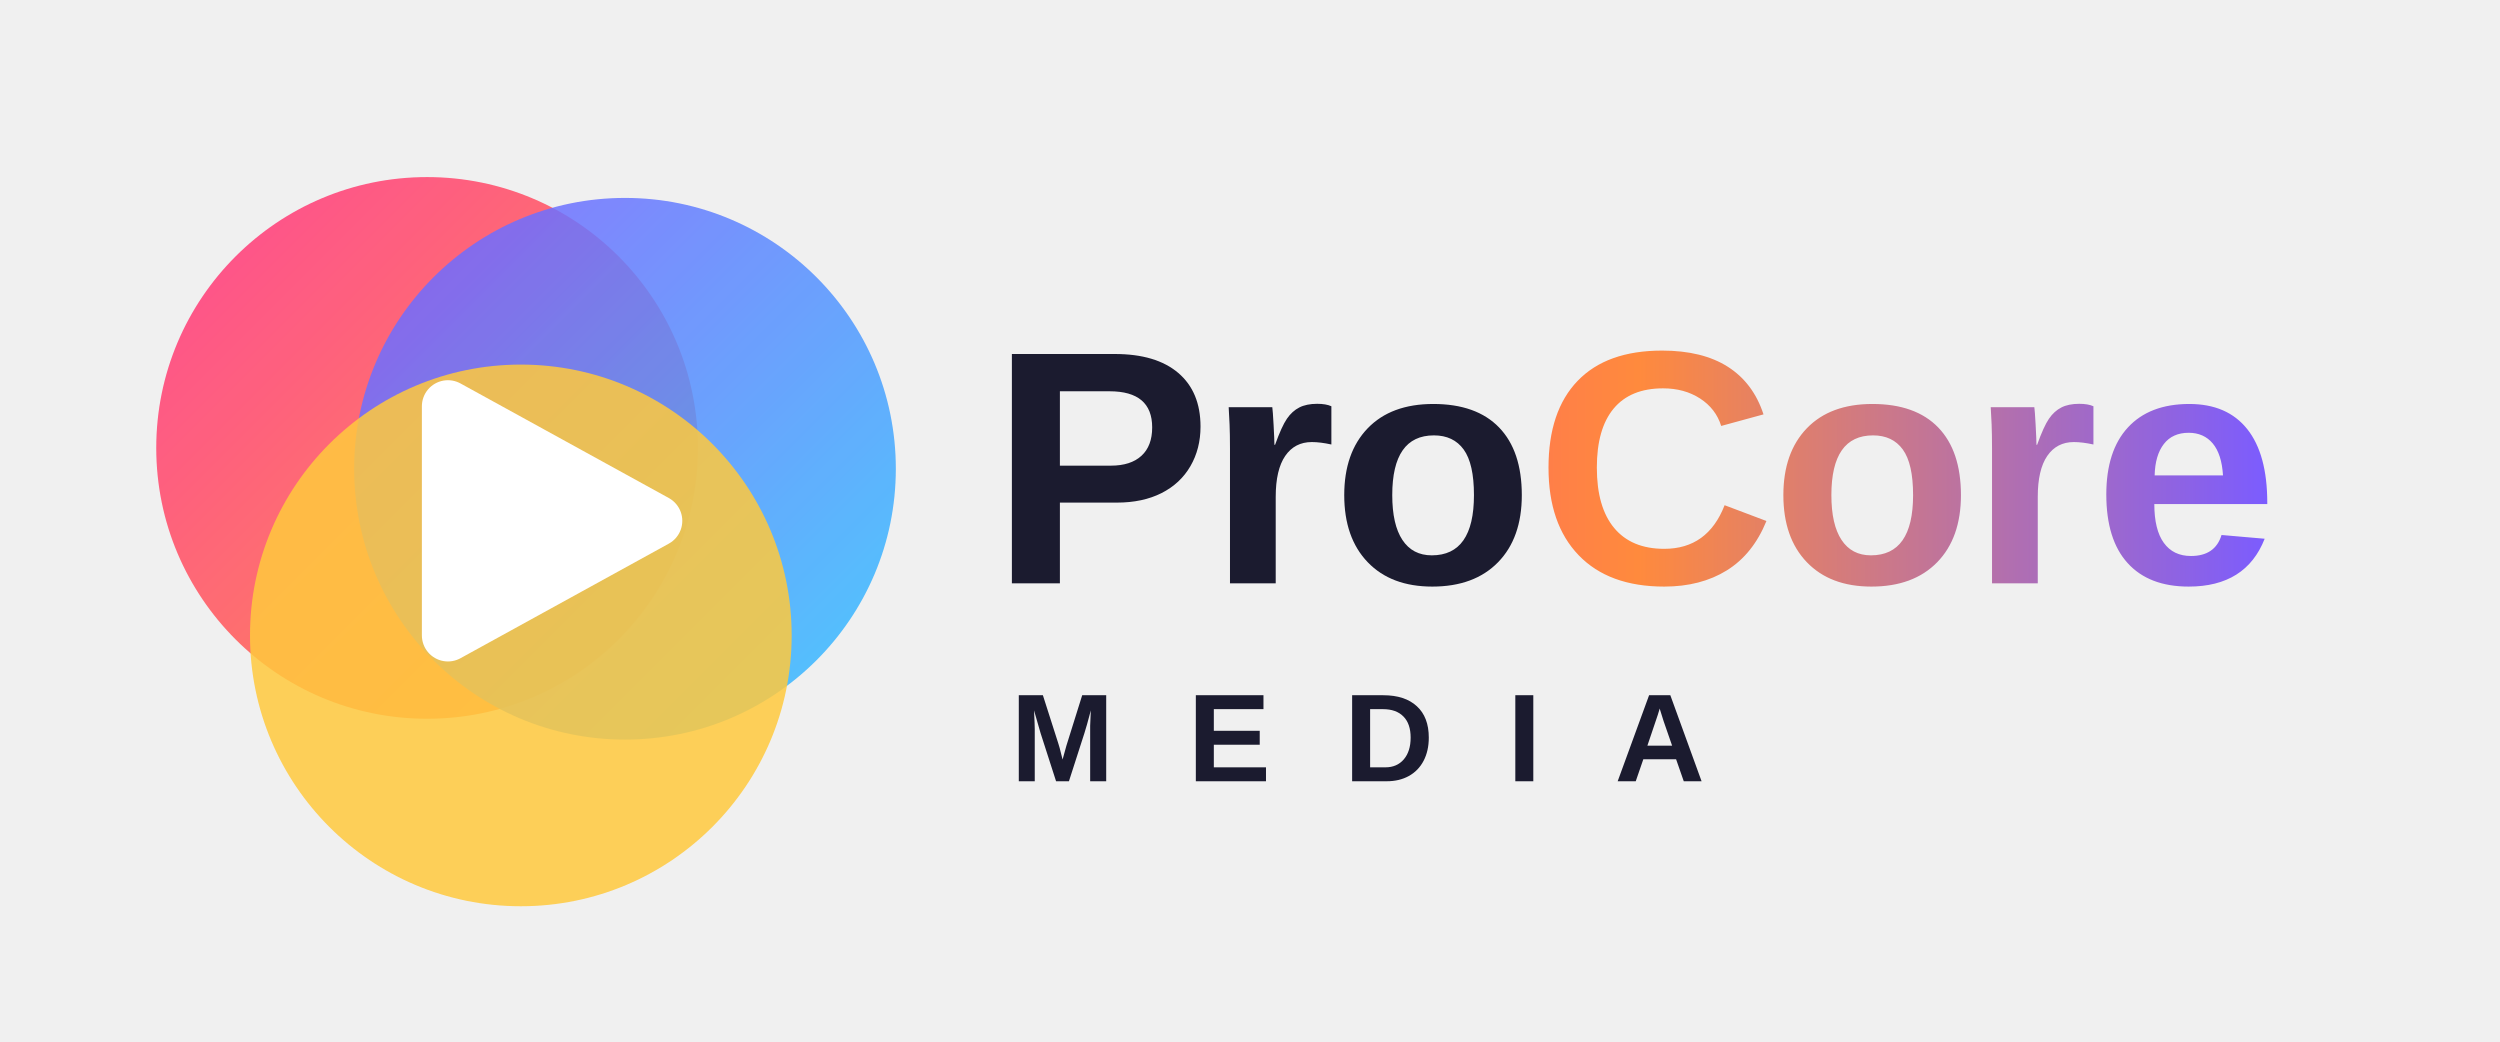
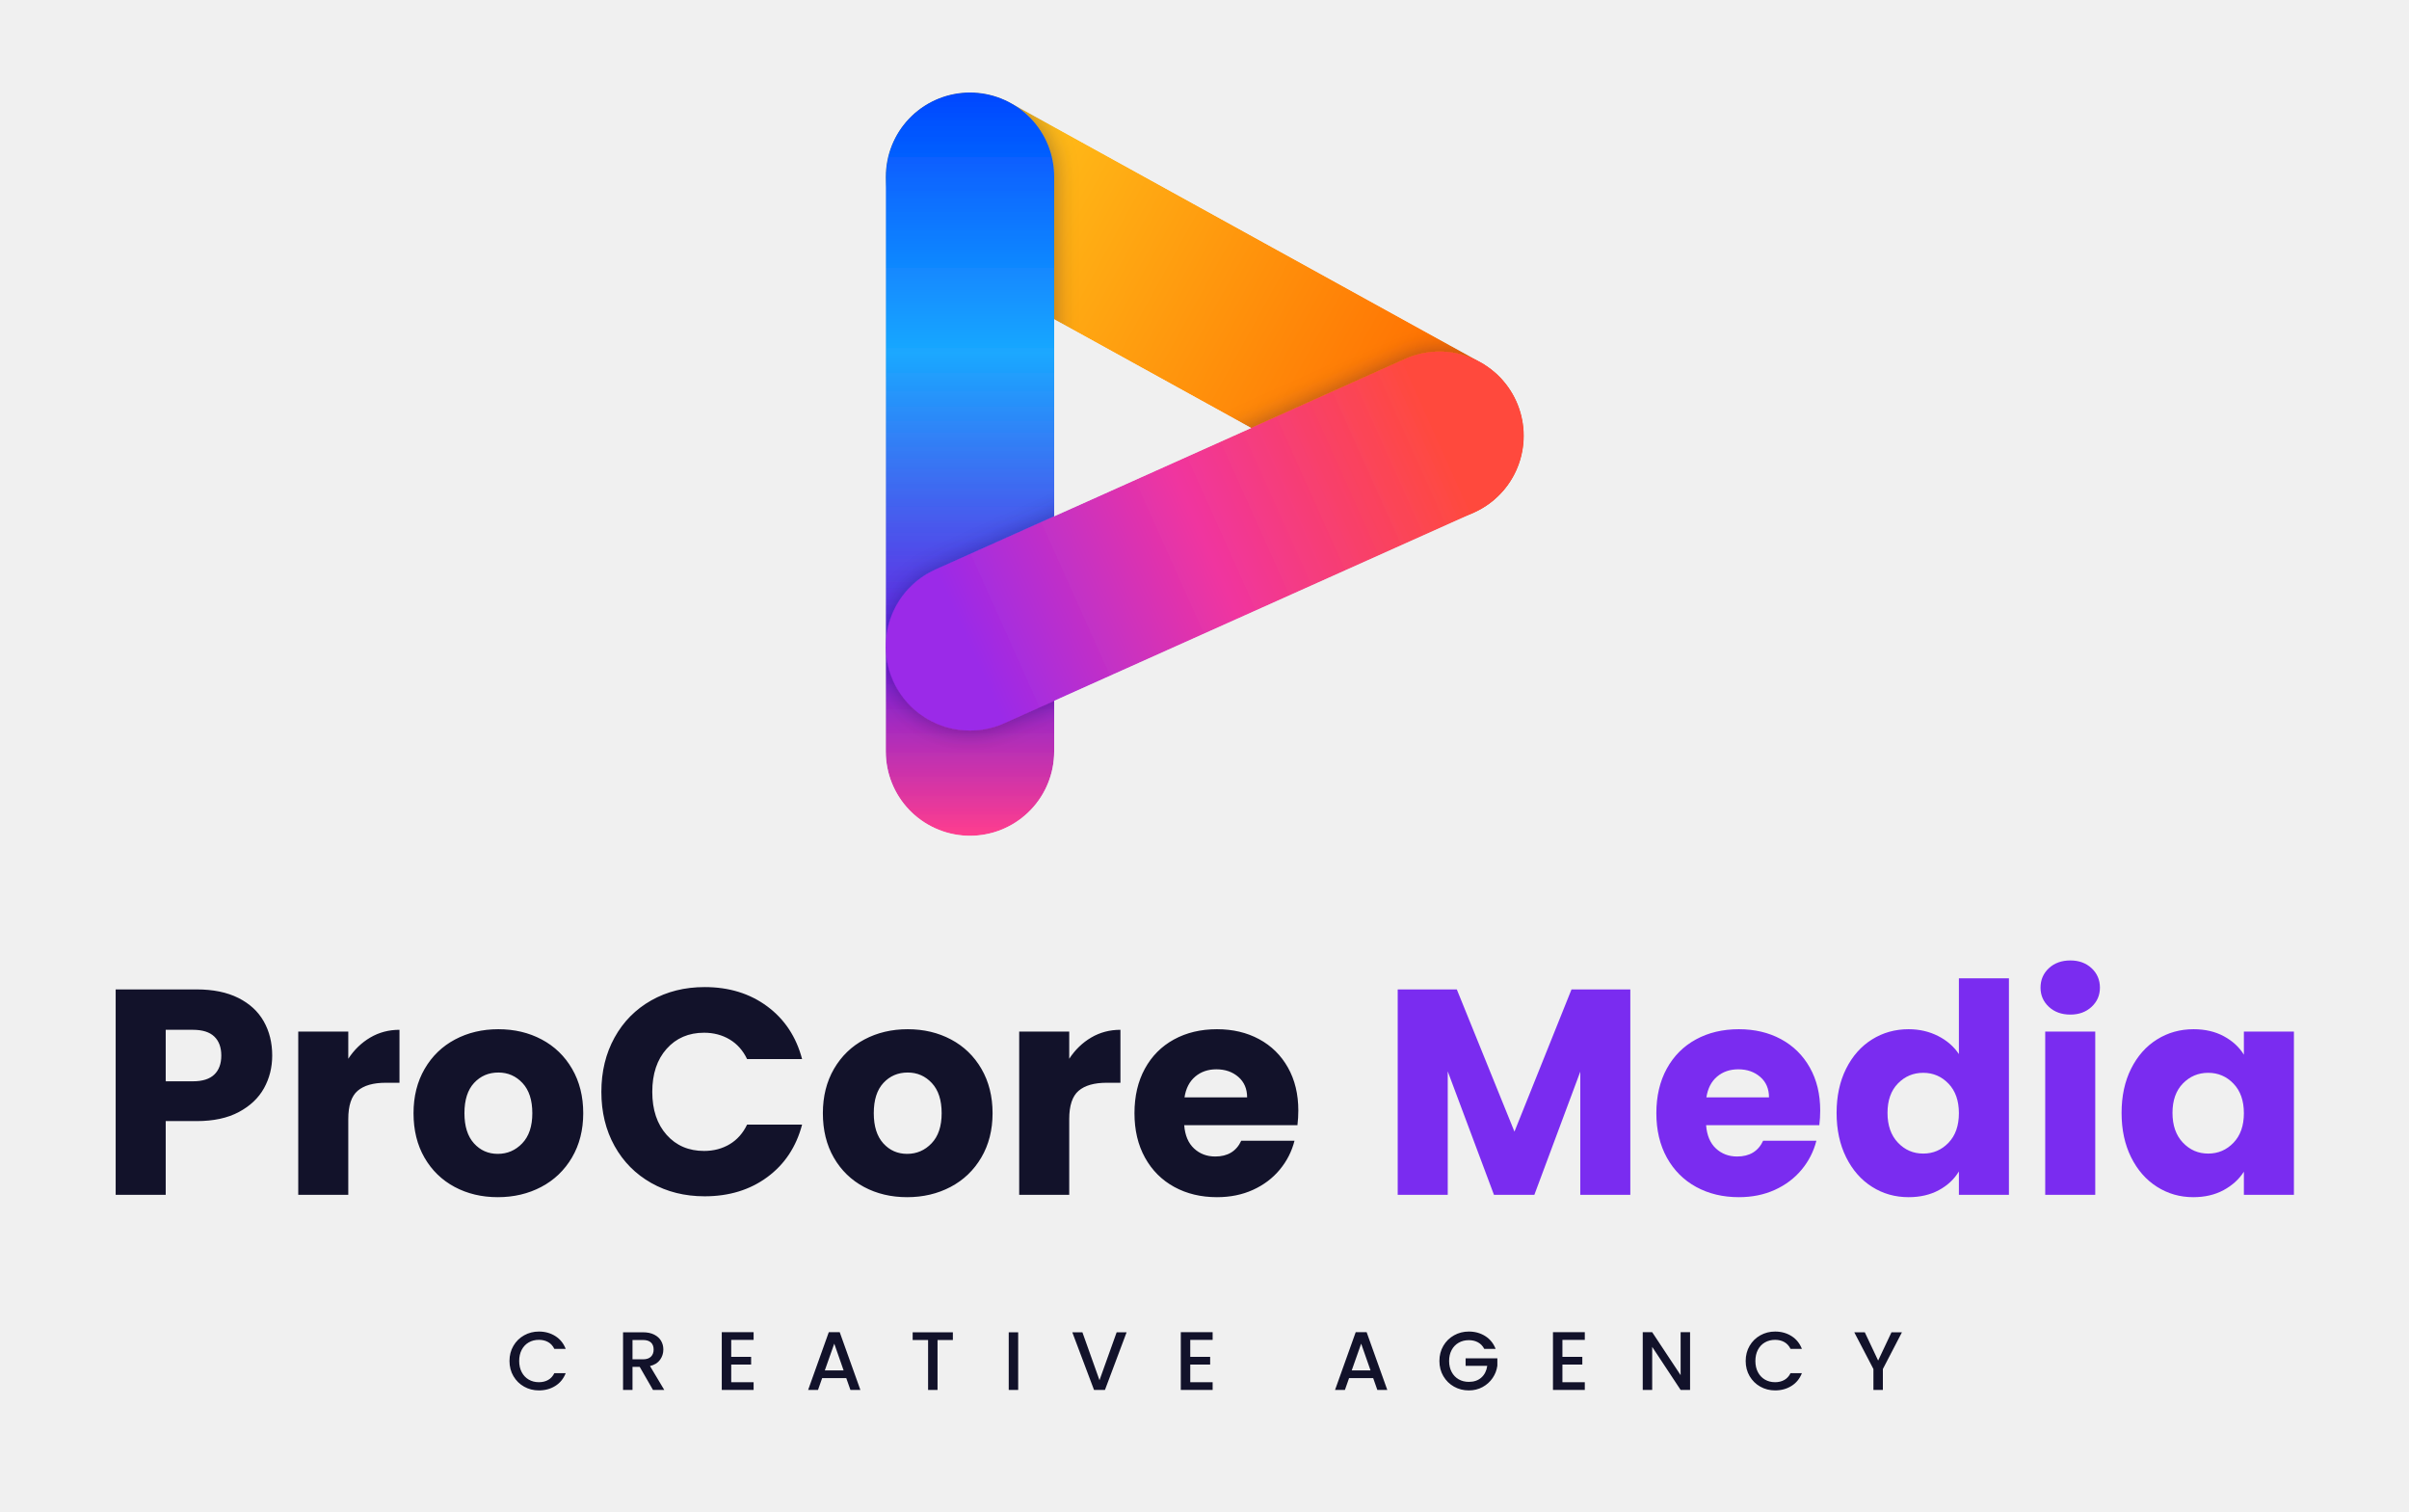
- <svg xmlns="http://www.w3.org/2000/svg" viewBox="0 0 480 200" width="480" height="200" role="img" aria-labelledby="t">
+ <svg xmlns="http://www.w3.org/2000/svg" viewBox="0 0 988 620" width="988" height="620" role="img" aria-label="ProCore Media — Creative Agency">
  <defs>
-     <linearGradient id="g1" x1="0" y1="0" x2="1" y2="1">
-       <stop offset="0" stop-color="#FF3D8B" />
-       <stop offset="1" stop-color="#FF8A3D" />
+     <linearGradient id="lstem" gradientUnits="userSpaceOnUse" x1="0" y1="27" x2="0" y2="486">
+       <stop offset="0" stop-color="#0047FF" />
+       <stop offset=".35" stop-color="#1AA8FF" />
+       <stop offset=".75" stop-color="#6A1FE0" />
+       <stop offset="1" stop-color="#FF3D8E" />
    </linearGradient>
-     <linearGradient id="g2" x1="0" y1="0" x2="1" y2="1">
-       <stop offset="0" stop-color="#7B5CFF" />
-       <stop offset="1" stop-color="#2EC5FF" />
+     <linearGradient id="ltop" gradientUnits="userSpaceOnUse" x1="111" y1="79" x2="401" y2="239">
+       <stop offset="0" stop-color="#FFC21A" />
+       <stop offset="1" stop-color="#FF6A00" />
    </linearGradient>
-     <linearGradient id="g3" x1="0" y1="0" x2="1" y2="0">
-       <stop offset="0" stop-color="#FF3D8B" />
-       <stop offset="0.5" stop-color="#FF8A3D" />
-       <stop offset="1" stop-color="#7B5CFF" />
+     <linearGradient id="lbot" gradientUnits="userSpaceOnUse" x1="401" y1="239" x2="111" y2="369">
+       <stop offset="0" stop-color="#FF4A3D" />
+       <stop offset=".5" stop-color="#F0359F" />
+       <stop offset="1" stop-color="#9B2BE8" />
    </linearGradient>
+     <filter id="lfold" filterUnits="userSpaceOnUse" x="0" y="0" width="512" height="512">
+       <feDropShadow dx="0" dy="0" stdDeviation="7" flood-color="#1A0A4A" flood-opacity=".35" />
+     </filter>
+     <mask id="lm" maskUnits="userSpaceOnUse" x="0" y="0" width="512" height="512">
+       <g stroke="#fff" stroke-width="104" stroke-linecap="round" stroke-linejoin="round" fill="none">
+         <path d="M111 79 L111 434" />
+         <path d="M111 79 L401 239" />
+         <path d="M401 239 L111 369" />
+       </g>
+     </mask>
  </defs>
-   <g transform="translate(100 100)">
-     <circle cx="-18" cy="-14" r="52" fill="url(#g1)" opacity="0.92" />
-     <circle cx="20" cy="-10" r="52" fill="url(#g2)" opacity="0.85" />
-     <circle cx="0" cy="22" r="52" fill="#FFC93D" opacity="0.85" />
-     <path d="M-14 -22 L26 0 L-14 22 Z" fill="#fff" stroke="#fff" stroke-width="10" stroke-linejoin="round" />
+   <g transform="translate(324.1 20) scale(0.6641)">
+     <g mask="url(#lm)">
+       <path d="M111 79 L401 239" stroke="url(#ltop)" stroke-width="104" stroke-linecap="round" fill="none" />
+       <path d="M111 79 L111 434" stroke="url(#lstem)" stroke-width="104" stroke-linecap="round" fill="none" filter="url(#lfold)" />
+       <path d="M401 239 L111 369" stroke="url(#lbot)" stroke-width="104" stroke-linecap="round" fill="none" filter="url(#lfold)" />
+     </g>
  </g>
-   <text x="190" y="112" font-family="Poppins, Montserrat, 'Segoe UI', Arial, sans-serif" font-size="64" font-weight="800" fill="#1B1B2F" letter-spacing="-1">Pro<tspan fill="url(#g3)">Core</tspan>
-   </text>
-   <text x="194" y="150" font-family="Poppins, Montserrat, 'Segoe UI', Arial, sans-serif" font-size="24" font-weight="600" fill="#1B1B2F" letter-spacing="14">MEDIA</text>
+   <path transform="translate(40.0 490)" fill="#12122A" d="M40.68 -30.24H27.96V0.0H7.44V-84.24H40.68Q50.76 -84.24 57.72 -80.76Q64.68 -77.28 68.16 -71.16Q71.64 -65.04 71.64 -57.12Q71.64 -49.8 68.28 -43.74Q64.92 -37.68 57.96 -33.96Q51.0 -30.24 40.68 -30.24ZM50.76 -57.12Q50.76 -62.16 47.88 -64.92Q45.0 -67.68 39.12 -67.68H27.96V-46.56H39.12Q45.0 -46.56 47.88 -49.32Q50.76 -52.08 50.76 -57.12Z M123.84 -67.68V-45.96H118.2Q110.52 -45.96 106.68 -42.66Q102.84 -39.36 102.84 -31.08V0.0H82.32V-66.96H102.84V-55.8Q106.44 -61.32 111.84 -64.5Q117.24 -67.68 123.84 -67.68Z M129.6 -33.48Q129.6 -43.8 134.16 -51.66Q138.72 -59.52 146.64 -63.72Q154.56 -67.92 164.4 -67.92Q174.24 -67.92 182.16 -63.72Q190.08 -59.52 194.64 -51.66Q199.2 -43.8 199.2 -33.48Q199.2 -23.16 194.58 -15.3Q189.96 -7.44 181.98 -3.24Q174.0 0.96 164.16 0.96Q154.32 0.96 146.46 -3.24Q138.6 -7.44 134.1 -15.24Q129.6 -23.04 129.6 -33.48ZM178.32 -33.48Q178.32 -41.52 174.3 -45.84Q170.28 -50.16 164.4 -50.16Q158.4 -50.16 154.44 -45.9Q150.48 -41.64 150.48 -33.48Q150.48 -25.44 154.38 -21.12Q158.28 -16.8 164.16 -16.8Q170.04 -16.8 174.18 -21.12Q178.32 -25.44 178.32 -33.48Z M249.0 -85.2Q264.0 -85.2 274.68 -77.28Q285.36 -69.36 288.96 -55.68H266.4Q263.88 -60.96 259.26 -63.72Q254.64 -66.48 248.76 -66.48Q239.28 -66.48 233.4 -59.88Q227.52 -53.28 227.52 -42.24Q227.52 -31.2 233.4 -24.6Q239.28 -18.0 248.76 -18.0Q254.64 -18.0 259.26 -20.76Q263.88 -23.52 266.4 -28.8H288.96Q285.36 -15.12 274.68 -7.26Q264.0 0.6 249.0 0.6Q236.76 0.6 227.1 -4.86Q217.44 -10.32 212.04 -20.04Q206.64 -29.76 206.64 -42.24Q206.64 -54.72 212.04 -64.5Q217.44 -74.28 227.1 -79.74Q236.76 -85.2 249.0 -85.2Z M297.48 -33.48Q297.48 -43.8 302.04 -51.66Q306.6 -59.52 314.52 -63.72Q322.44 -67.92 332.28 -67.92Q342.12 -67.92 350.04 -63.72Q357.96 -59.52 362.52 -51.66Q367.08 -43.8 367.08 -33.48Q367.08 -23.16 362.46 -15.3Q357.84 -7.44 349.86 -3.24Q341.88 0.96 332.04 0.96Q322.2 0.96 314.34 -3.24Q306.48 -7.44 301.98 -15.24Q297.48 -23.04 297.48 -33.48ZM346.2 -33.48Q346.2 -41.52 342.18 -45.84Q338.16 -50.16 332.28 -50.16Q326.28 -50.16 322.32 -45.9Q318.36 -41.64 318.36 -33.48Q318.36 -25.44 322.26 -21.12Q326.16 -16.8 332.04 -16.8Q337.92 -16.8 342.06 -21.12Q346.2 -25.44 346.2 -33.48Z M419.52 -67.68V-45.96H413.88Q406.2 -45.96 402.36 -42.66Q398.52 -39.36 398.52 -31.08V0.0H378.0V-66.96H398.52V-55.8Q402.12 -61.32 407.52 -64.5Q412.92 -67.68 419.52 -67.68Z M492.12 -28.56H445.68Q446.16 -22.32 449.7 -19.02Q453.24 -15.72 458.4 -15.72Q466.08 -15.72 469.08 -22.2H490.92Q489.24 -15.6 484.86 -10.32Q480.48 -5.04 473.88 -2.04Q467.28 0.96 459.12 0.96Q449.28 0.96 441.6 -3.24Q433.92 -7.44 429.6 -15.24Q425.28 -23.04 425.28 -33.48Q425.28 -43.92 429.54 -51.72Q433.8 -59.52 441.48 -63.72Q449.16 -67.92 459.12 -67.92Q468.84 -67.92 476.4 -63.84Q483.96 -59.76 488.22 -52.2Q492.48 -44.64 492.48 -34.56Q492.48 -31.68 492.12 -28.56ZM471.48 -39.96Q471.48 -45.24 467.88 -48.36Q464.28 -51.48 458.88 -51.48Q453.72 -51.48 450.18 -48.48Q446.64 -45.48 445.8 -39.96Z" />
+   <path transform="translate(565.8 490)" fill="#7A2CF0" d="M102.84 -84.24V0.0H82.32V-50.52L63.48 0.0H46.92L27.96 -50.64V0.0H7.44V-84.24H31.68L55.32 -25.92L78.72 -84.24Z M180.36 -28.56H133.92Q134.4 -22.32 137.94 -19.02Q141.48 -15.72 146.64 -15.72Q154.32 -15.72 157.32 -22.2H179.16Q177.48 -15.6 173.1 -10.32Q168.72 -5.04 162.12 -2.04Q155.52 0.96 147.36 0.96Q137.52 0.96 129.84 -3.24Q122.16 -7.44 117.84 -15.24Q113.52 -23.04 113.52 -33.48Q113.52 -43.92 117.78 -51.72Q122.04 -59.52 129.72 -63.72Q137.4 -67.92 147.36 -67.92Q157.08 -67.92 164.64 -63.84Q172.2 -59.76 176.46 -52.2Q180.72 -44.64 180.72 -34.56Q180.72 -31.68 180.36 -28.56ZM159.72 -39.96Q159.72 -45.24 156.12 -48.36Q152.52 -51.48 147.12 -51.48Q141.96 -51.48 138.42 -48.48Q134.88 -45.48 134.04 -39.96Z M216.96 -67.92Q223.56 -67.92 229.02 -65.16Q234.48 -62.4 237.6 -57.72V-88.8H258.12V0.0H237.6V-9.6Q234.72 -4.8 229.38 -1.92Q224.04 0.96 216.96 0.96Q208.68 0.96 201.96 -3.3Q195.24 -7.56 191.34 -15.42Q187.44 -23.28 187.44 -33.6Q187.44 -43.92 191.34 -51.72Q195.24 -59.52 201.96 -63.72Q208.68 -67.92 216.96 -67.92ZM222.96 -50.04Q216.84 -50.04 212.58 -45.66Q208.32 -41.28 208.32 -33.6Q208.32 -25.92 212.58 -21.42Q216.84 -16.92 222.96 -16.92Q229.08 -16.92 233.34 -21.36Q237.6 -25.8 237.6 -33.48Q237.6 -41.16 233.34 -45.6Q229.08 -50.04 222.96 -50.04Z M271.08 -84.96Q271.08 -89.76 274.5 -92.94Q277.92 -96.12 283.32 -96.12Q288.6 -96.12 292.02 -92.94Q295.44 -89.76 295.44 -84.96Q295.44 -80.28 292.02 -77.1Q288.6 -73.92 283.32 -73.92Q277.92 -73.92 274.5 -77.1Q271.08 -80.28 271.08 -84.96ZM293.52 -66.96V0.0H273.0V-66.96Z M333.84 -67.92Q340.92 -67.92 346.26 -65.04Q351.6 -62.16 354.48 -57.48V-66.96H375.0V0.0H354.48V-9.48Q351.48 -4.8 346.14 -1.92Q340.8 0.96 333.72 0.96Q325.56 0.96 318.84 -3.3Q312.12 -7.56 308.22 -15.42Q304.32 -23.28 304.32 -33.6Q304.32 -43.92 308.22 -51.72Q312.12 -59.52 318.84 -63.72Q325.56 -67.92 333.84 -67.92ZM339.84 -50.04Q333.72 -50.04 329.46 -45.66Q325.2 -41.28 325.2 -33.6Q325.2 -25.92 329.46 -21.42Q333.72 -16.92 339.84 -16.92Q345.96 -16.92 350.22 -21.36Q354.48 -25.8 354.48 -33.48Q354.48 -41.16 350.22 -45.6Q345.96 -50.04 339.84 -50.04Z" />
+   <path transform="translate(207.7 570)" fill="#12122A" d="M13.328 -23.936Q17.102 -23.936 20.043 -22.083Q22.984 -20.23 24.31 -16.83H19.652Q18.734 -18.7 17.102 -19.618Q15.47 -20.536 13.328 -20.536Q10.982 -20.536 9.146 -19.482Q7.31 -18.428 6.273 -16.456Q5.236 -14.484 5.236 -11.866Q5.236 -9.248 6.273 -7.276Q7.31 -5.304 9.146 -4.233Q10.982 -3.162 13.328 -3.162Q15.47 -3.162 17.102 -4.08Q18.734 -4.998 19.652 -6.868H24.31Q22.984 -3.468 20.043 -1.632Q17.102 0.204 13.328 0.204Q9.996 0.204 7.242 -1.343Q4.488 -2.89 2.873 -5.644Q1.258 -8.398 1.258 -11.866Q1.258 -15.334 2.873 -18.088Q4.488 -20.842 7.259 -22.389Q10.03 -23.936 13.328 -23.936Z M60.106 0.0 54.666 -9.452H51.708V0.0H47.832V-23.63H55.992Q58.712 -23.63 60.599 -22.678Q62.486 -21.726 63.421 -20.128Q64.356 -18.53 64.356 -16.558Q64.356 -14.246 63.013 -12.359Q61.67 -10.472 58.882 -9.792L64.73 0.0ZM51.708 -12.546H55.992Q58.168 -12.546 59.273 -13.634Q60.378 -14.722 60.378 -16.558Q60.378 -18.394 59.29 -19.431Q58.202 -20.468 55.992 -20.468H51.708Z M92.196 -20.502V-13.566H100.356V-10.404H92.196V-3.162H101.376V0.0H88.32V-23.664H101.376V-20.502Z M139.382 -4.828H129.488L127.788 0.0H123.742L132.208 -23.664H136.696L145.162 0.0H141.082ZM138.294 -7.99 134.452 -18.972 130.576 -7.99Z M183.1 -23.63V-20.468H176.81V0.0H172.934V-20.468H166.61V-23.63Z M209.886 -23.63V0.0H206.01V-23.63Z M254.352 -23.63 245.478 0.0H240.99L232.082 -23.63H236.23L243.234 -3.978L250.272 -23.63Z M280.458 -20.502V-13.566H288.618V-10.404H280.458V-3.162H289.638V0.0H276.582V-23.664H289.638V-20.502Z M355.484 -4.828H345.59L343.89 0.0H339.844L348.31 -23.664H352.798L361.264 0.0H357.184ZM354.396 -7.99 350.554 -18.972 346.678 -7.99Z M401.038 -16.83Q400.12 -18.598 398.488 -19.499Q396.856 -20.4 394.714 -20.4Q392.368 -20.4 390.532 -19.346Q388.696 -18.292 387.659 -16.354Q386.622 -14.416 386.622 -11.866Q386.622 -9.316 387.659 -7.361Q388.696 -5.406 390.532 -4.352Q392.368 -3.298 394.714 -3.298Q397.876 -3.298 399.848 -5.066Q401.82 -6.834 402.262 -9.86H393.388V-12.954H406.41V-9.928Q406.036 -7.174 404.455 -4.862Q402.874 -2.55 400.341 -1.173Q397.808 0.204 394.714 0.204Q391.382 0.204 388.628 -1.343Q385.874 -2.89 384.259 -5.644Q382.644 -8.398 382.644 -11.866Q382.644 -15.334 384.259 -18.088Q385.874 -20.842 388.645 -22.389Q391.416 -23.936 394.714 -23.936Q398.488 -23.936 401.429 -22.083Q404.37 -20.23 405.696 -16.83Z M433.094 -20.502V-13.566H441.254V-10.404H433.094V-3.162H442.274V0.0H429.218V-23.664H442.274V-20.502Z M485.448 0.0H481.572L469.91 -17.646V0.0H466.034V-23.664H469.91L481.572 -6.052V-23.664H485.448Z M520.326 -23.936Q524.1 -23.936 527.041 -22.083Q529.982 -20.23 531.308 -16.83H526.65Q525.732 -18.7 524.1 -19.618Q522.468 -20.536 520.326 -20.536Q517.98 -20.536 516.144 -19.482Q514.308 -18.428 513.271 -16.456Q512.234 -14.484 512.234 -11.866Q512.234 -9.248 513.271 -7.276Q514.308 -5.304 516.144 -4.233Q517.98 -3.162 520.326 -3.162Q522.468 -3.162 524.1 -4.08Q525.732 -4.998 526.65 -6.868H531.308Q529.982 -3.468 527.041 -1.632Q524.1 0.204 520.326 0.204Q516.994 0.204 514.24 -1.343Q511.486 -2.89 509.871 -5.644Q508.256 -8.398 508.256 -11.866Q508.256 -15.334 509.871 -18.088Q511.486 -20.842 514.257 -22.389Q517.028 -23.936 520.326 -23.936Z M572.34 -23.63 564.52 -8.568V0.0H560.644V-8.568L552.79 -23.63H557.108L562.582 -12.036L568.056 -23.63Z" />
</svg>
